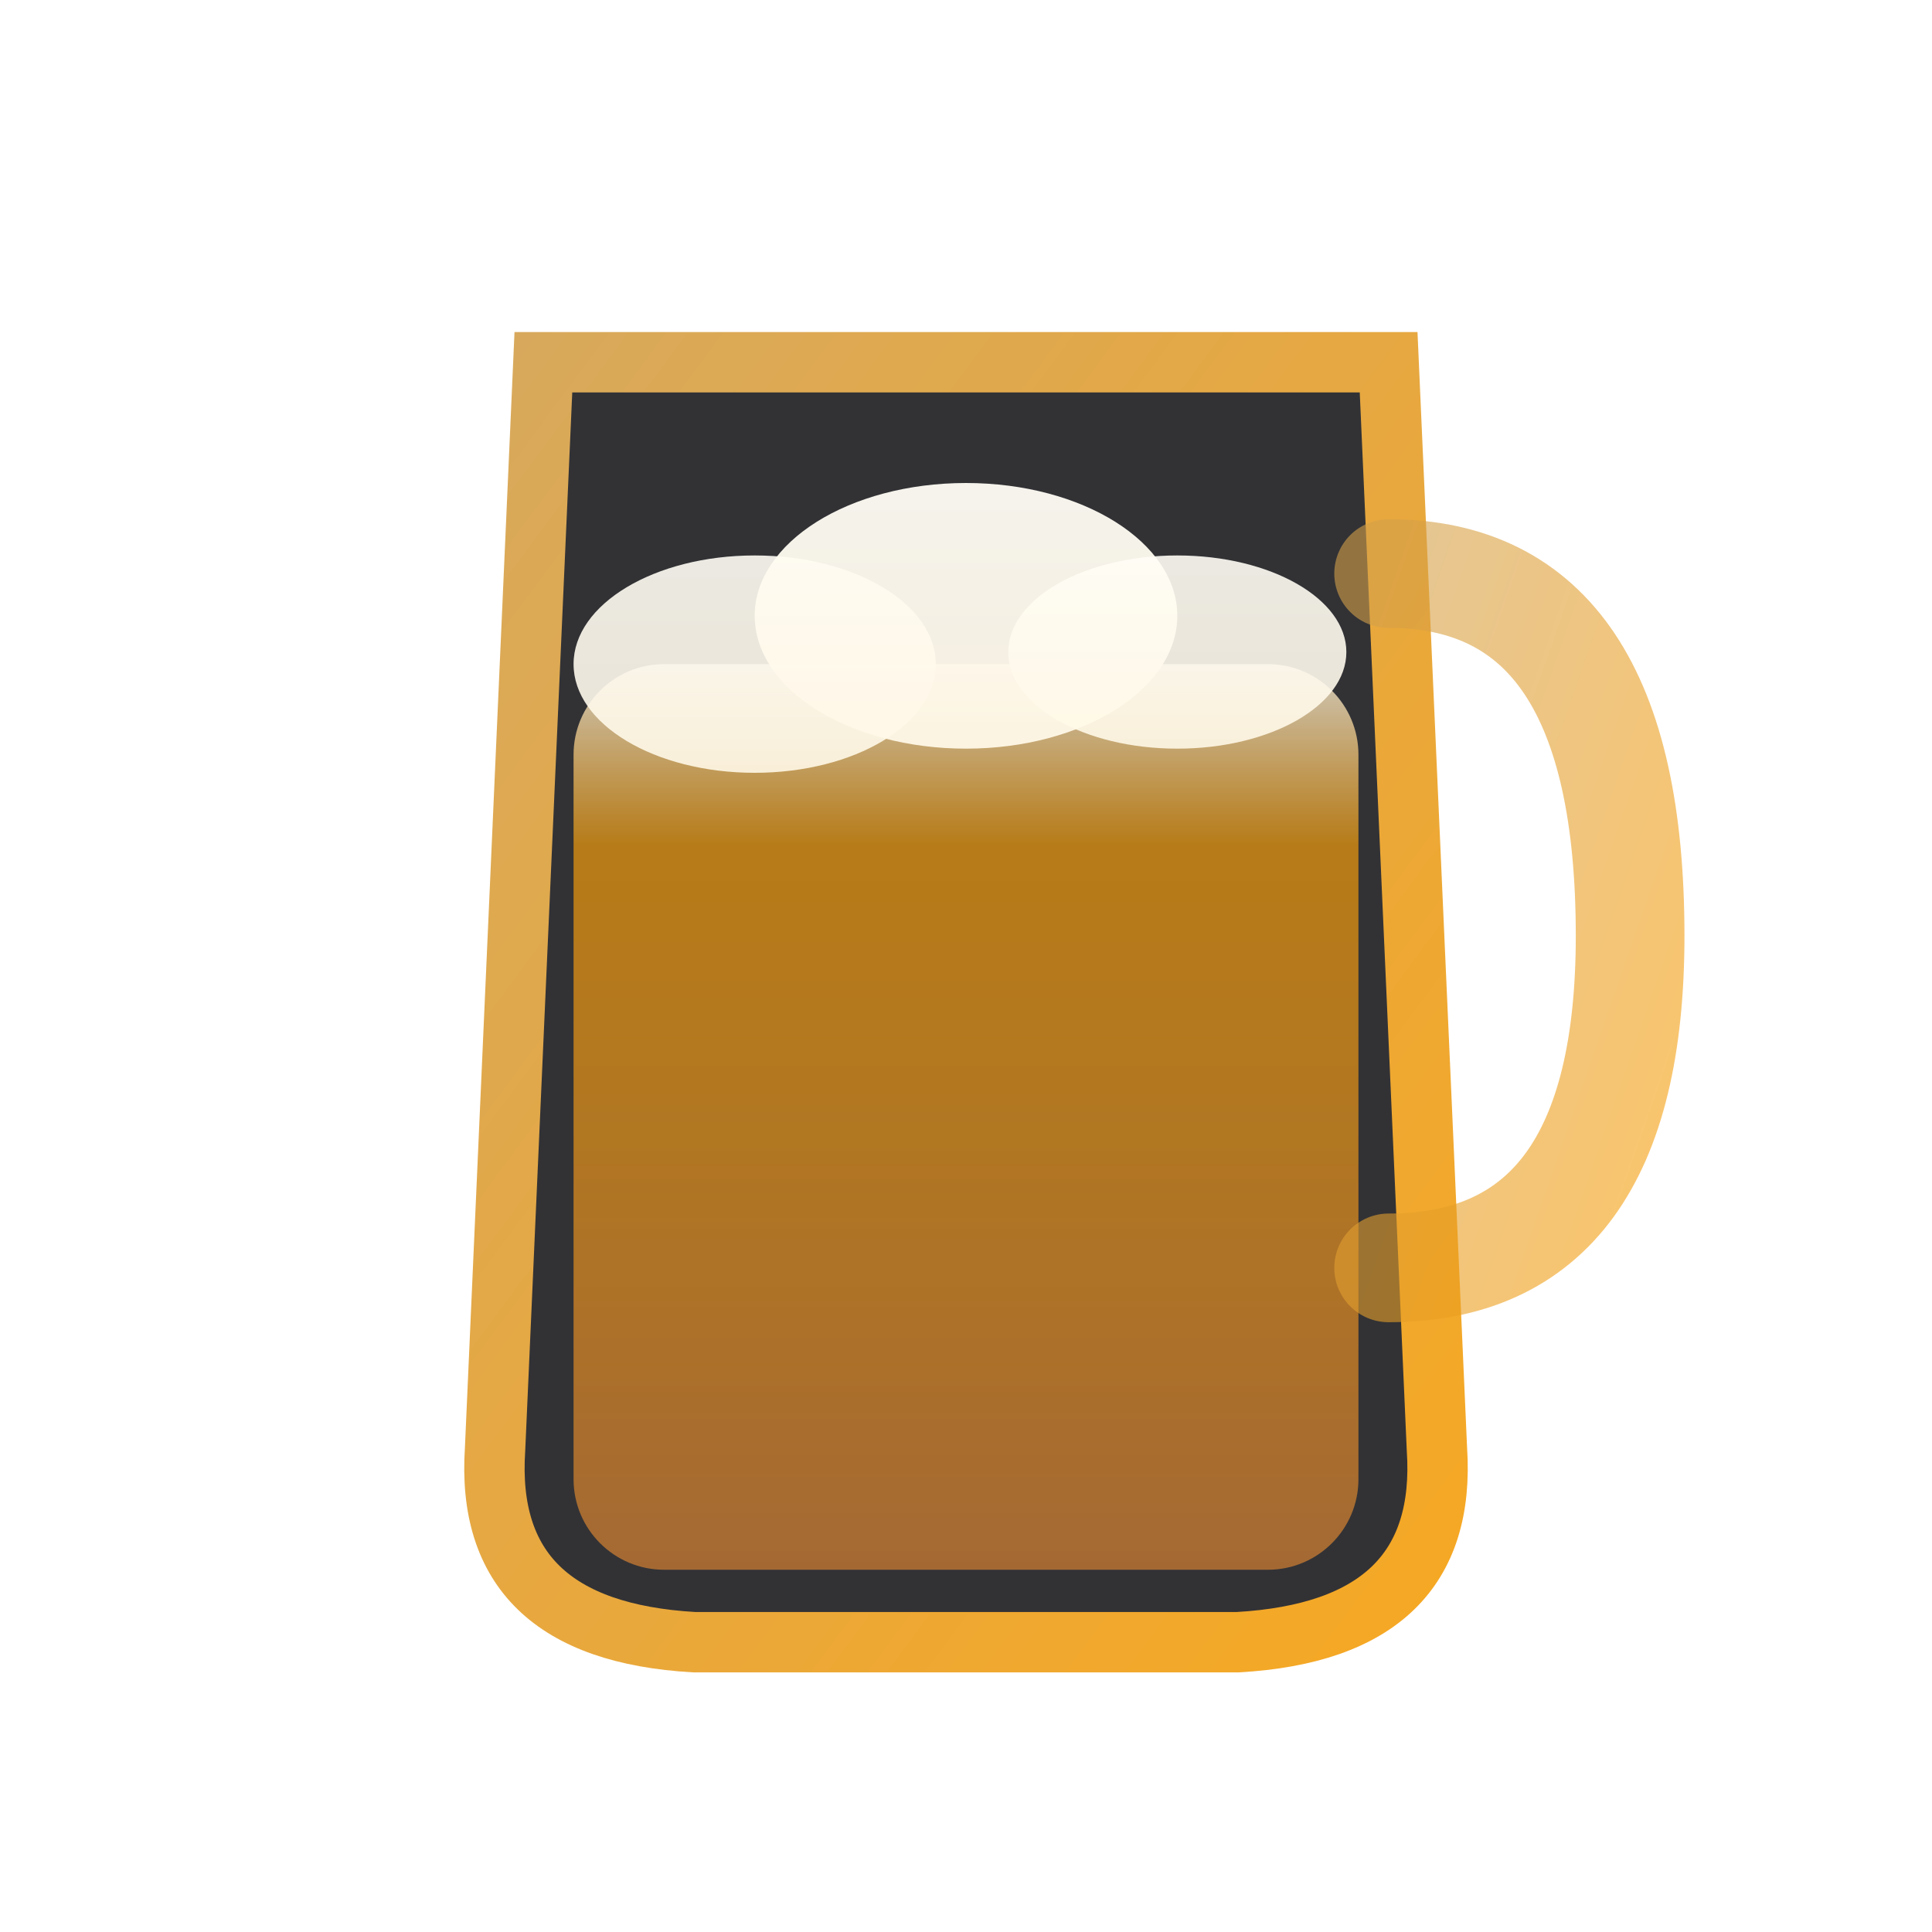
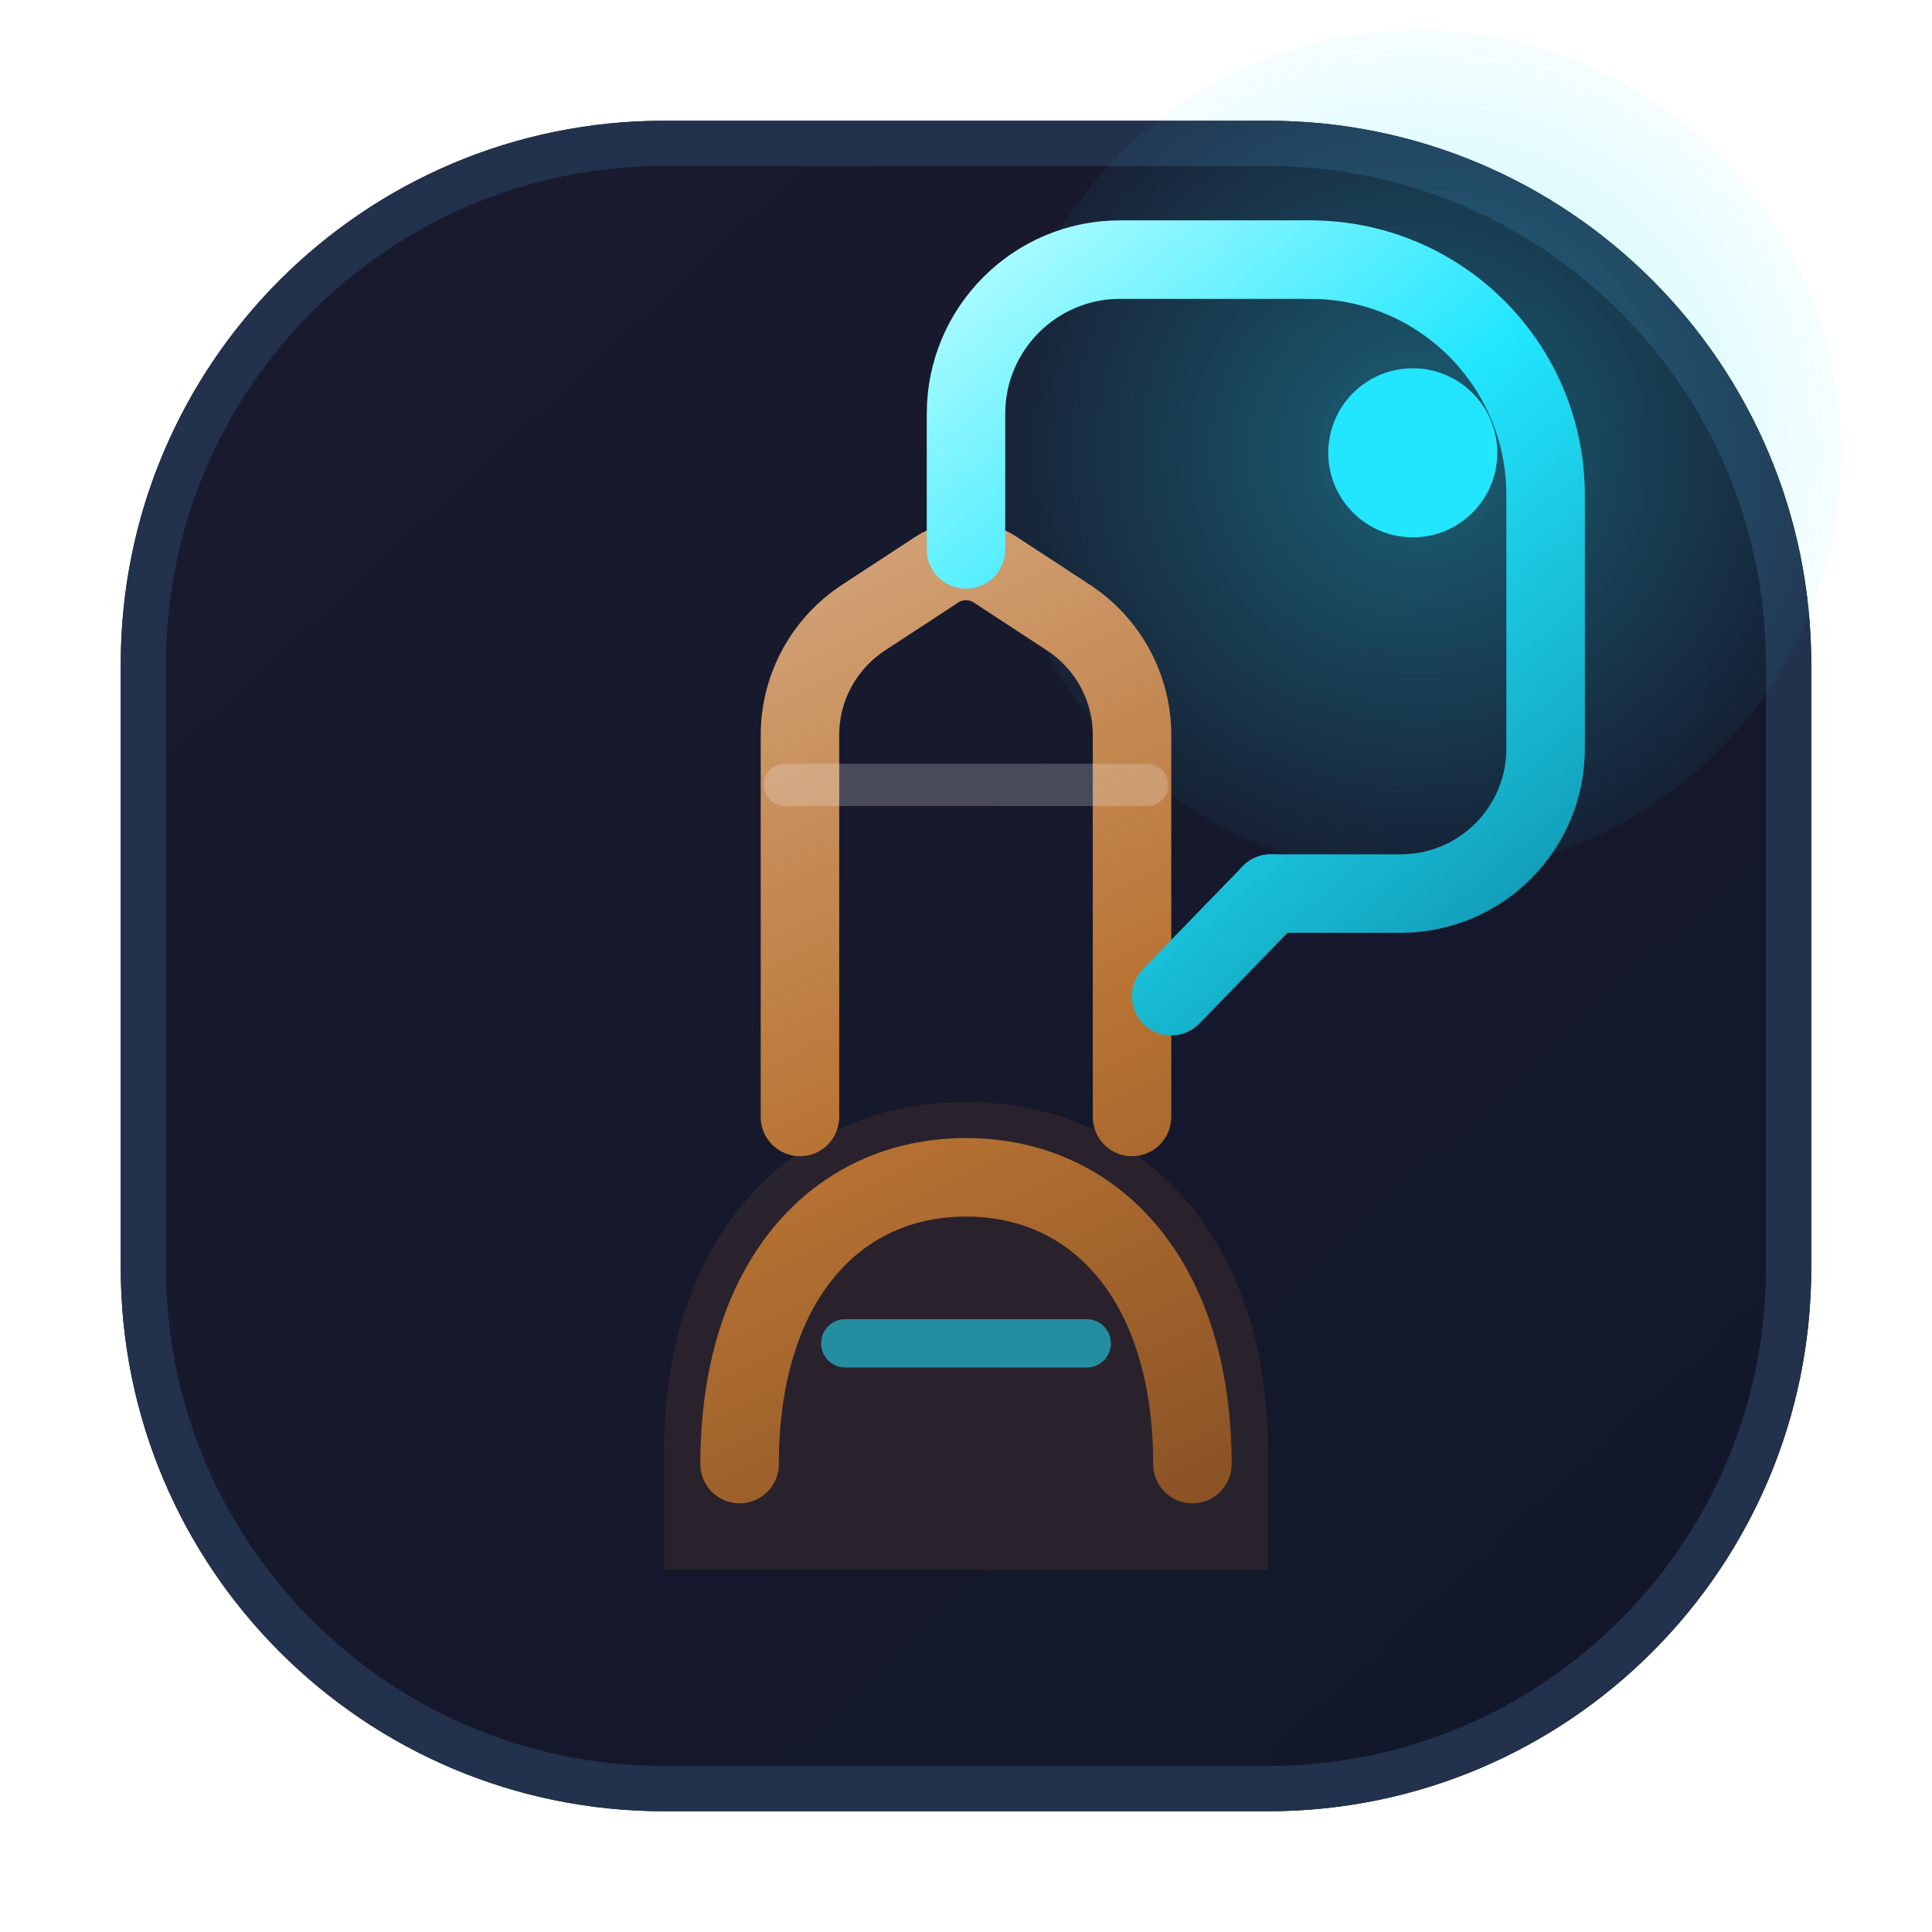
- <svg xmlns="http://www.w3.org/2000/svg" viewBox="0 0 32 32">
+ <svg xmlns="http://www.w3.org/2000/svg" viewBox="0 0 64 64" fill="none">
  <defs>
-     <linearGradient id="ag" x1="0%" y1="0%" x2="100%" y2="100%">
-       <stop offset="0%" stop-color="#D4A04A" />
-       <stop offset="100%" stop-color="#F59E0B" />
+     <linearGradient id="frame" x1="8" y1="6" x2="58" y2="60" gradientUnits="userSpaceOnUse">
+       <stop offset="0" stop-color="#1A1A2E" />
+       <stop offset="1" stop-color="#12172A" />
    </linearGradient>
-     <linearGradient id="lg" x1="0%" y1="0%" x2="0%" y2="100%">
-       <stop offset="0%" stop-color="#FFF8E7" stop-opacity="0.9" />
-       <stop offset="20%" stop-color="#F59E0B" stop-opacity="0.8" />
-       <stop offset="100%" stop-color="#B87333" />
+     <linearGradient id="copper" x1="22" y1="16" x2="41" y2="54" gradientUnits="userSpaceOnUse">
+       <stop offset="0" stop-color="#D9AE88" />
+       <stop offset="0.52" stop-color="#B87333" />
+       <stop offset="1" stop-color="#7D4A22" />
    </linearGradient>
-     <linearGradient id="fg" x1="0%" y1="0%" x2="0%" y2="100%">
-       <stop offset="0%" stop-color="#FFFDF5" />
-       <stop offset="100%" stop-color="#FFF8E7" />
+     <linearGradient id="cyan" x1="32" y1="10" x2="50" y2="31" gradientUnits="userSpaceOnUse">
+       <stop offset="0" stop-color="#A3FAFF" />
+       <stop offset="0.45" stop-color="#22E6FF" />
+       <stop offset="1" stop-color="#119CB6" />
    </linearGradient>
+     <radialGradient id="glow" cx="0" cy="0" r="1" gradientUnits="userSpaceOnUse" gradientTransform="translate(47 15) rotate(90) scale(16)">
+       <stop offset="0" stop-color="#22E6FF" stop-opacity="0.35" />
+       <stop offset="1" stop-color="#22E6FF" stop-opacity="0" />
+     </radialGradient>
  </defs>
-   <path d="M9 6 L8.2 24 Q8 27 11.5 27.2 L20.5 27.2 Q24 27 23.8 24 L23 6 Z" fill="#1C1C1F" stroke="url(#ag)" stroke-width="1" opacity="0.9" />
-   <rect x="9.5" y="11" width="13" height="15" rx="1.5" fill="url(#lg)" opacity="0.85" />
-   <ellipse cx="12.5" cy="11" rx="3" ry="1.8" fill="url(#fg)" opacity="0.9" />
-   <ellipse cx="16" cy="10.2" rx="3.5" ry="2.2" fill="url(#fg)" opacity="0.95" />
-   <ellipse cx="19.5" cy="10.8" rx="2.8" ry="1.6" fill="url(#fg)" opacity="0.9" />
-   <path d="M23 9.5 Q27 9.5 27 15.5 Q27 21 23 21" fill="none" stroke="url(#ag)" stroke-width="1.8" stroke-linecap="round" opacity="0.6" />
+   <rect x="4" y="4" width="56" height="56" rx="18" fill="url(#frame)" />
+   <rect x="4.75" y="4.75" width="54.5" height="54.5" rx="17.25" stroke="#22314C" stroke-width="1.5" />
+   <circle cx="47" cy="15" r="14" fill="url(#glow)" />
+   <path d="M22 48C22 40.83 26.38 36.5 32 36.5C37.62 36.5 42 40.83 42 48V52H22V48Z" fill="#B87333" fill-opacity="0.12" />
+   <path d="M24.5 48.5C24.5 42.47 27.67 39 32 39C36.33 39 39.5 42.47 39.5 48.5" stroke="url(#copper)" stroke-width="2.6" stroke-linecap="round" />
+   <path d="M26.5 37V24.35C26.5 22.77 27.3 21.31 28.62 20.45L31.05 18.86C31.62 18.49 32.38 18.49 32.95 18.86L35.38 20.45C36.7 21.31 37.5 22.77 37.5 24.35V37" stroke="url(#copper)" stroke-width="2.6" stroke-linecap="round" stroke-linejoin="round" />
+   <path d="M32 18.2V13.7C32 10.89 34.29 8.6 37.1 8.6H43.4" stroke="url(#cyan)" stroke-width="2.6" stroke-linecap="round" />
+   <path d="M43.4 8.6C47.71 8.6 51.2 12.09 51.2 16.4V24.8C51.2 27.45 49.05 29.6 46.4 29.6H42.1" stroke="url(#cyan)" stroke-width="2.6" stroke-linecap="round" />
+   <path d="M42.1 29.6L38.8 33" stroke="url(#cyan)" stroke-width="2.6" stroke-linecap="round" />
+   <circle cx="46.8" cy="15" r="2.8" fill="#22E6FF" />
+   <path d="M26 26H38" stroke="#F5F7FC" stroke-opacity="0.22" stroke-width="1.4" stroke-linecap="round" />
+   <path d="M28 44.5H36" stroke="#22E6FF" stroke-opacity="0.55" stroke-width="1.6" stroke-linecap="round" />
</svg>
